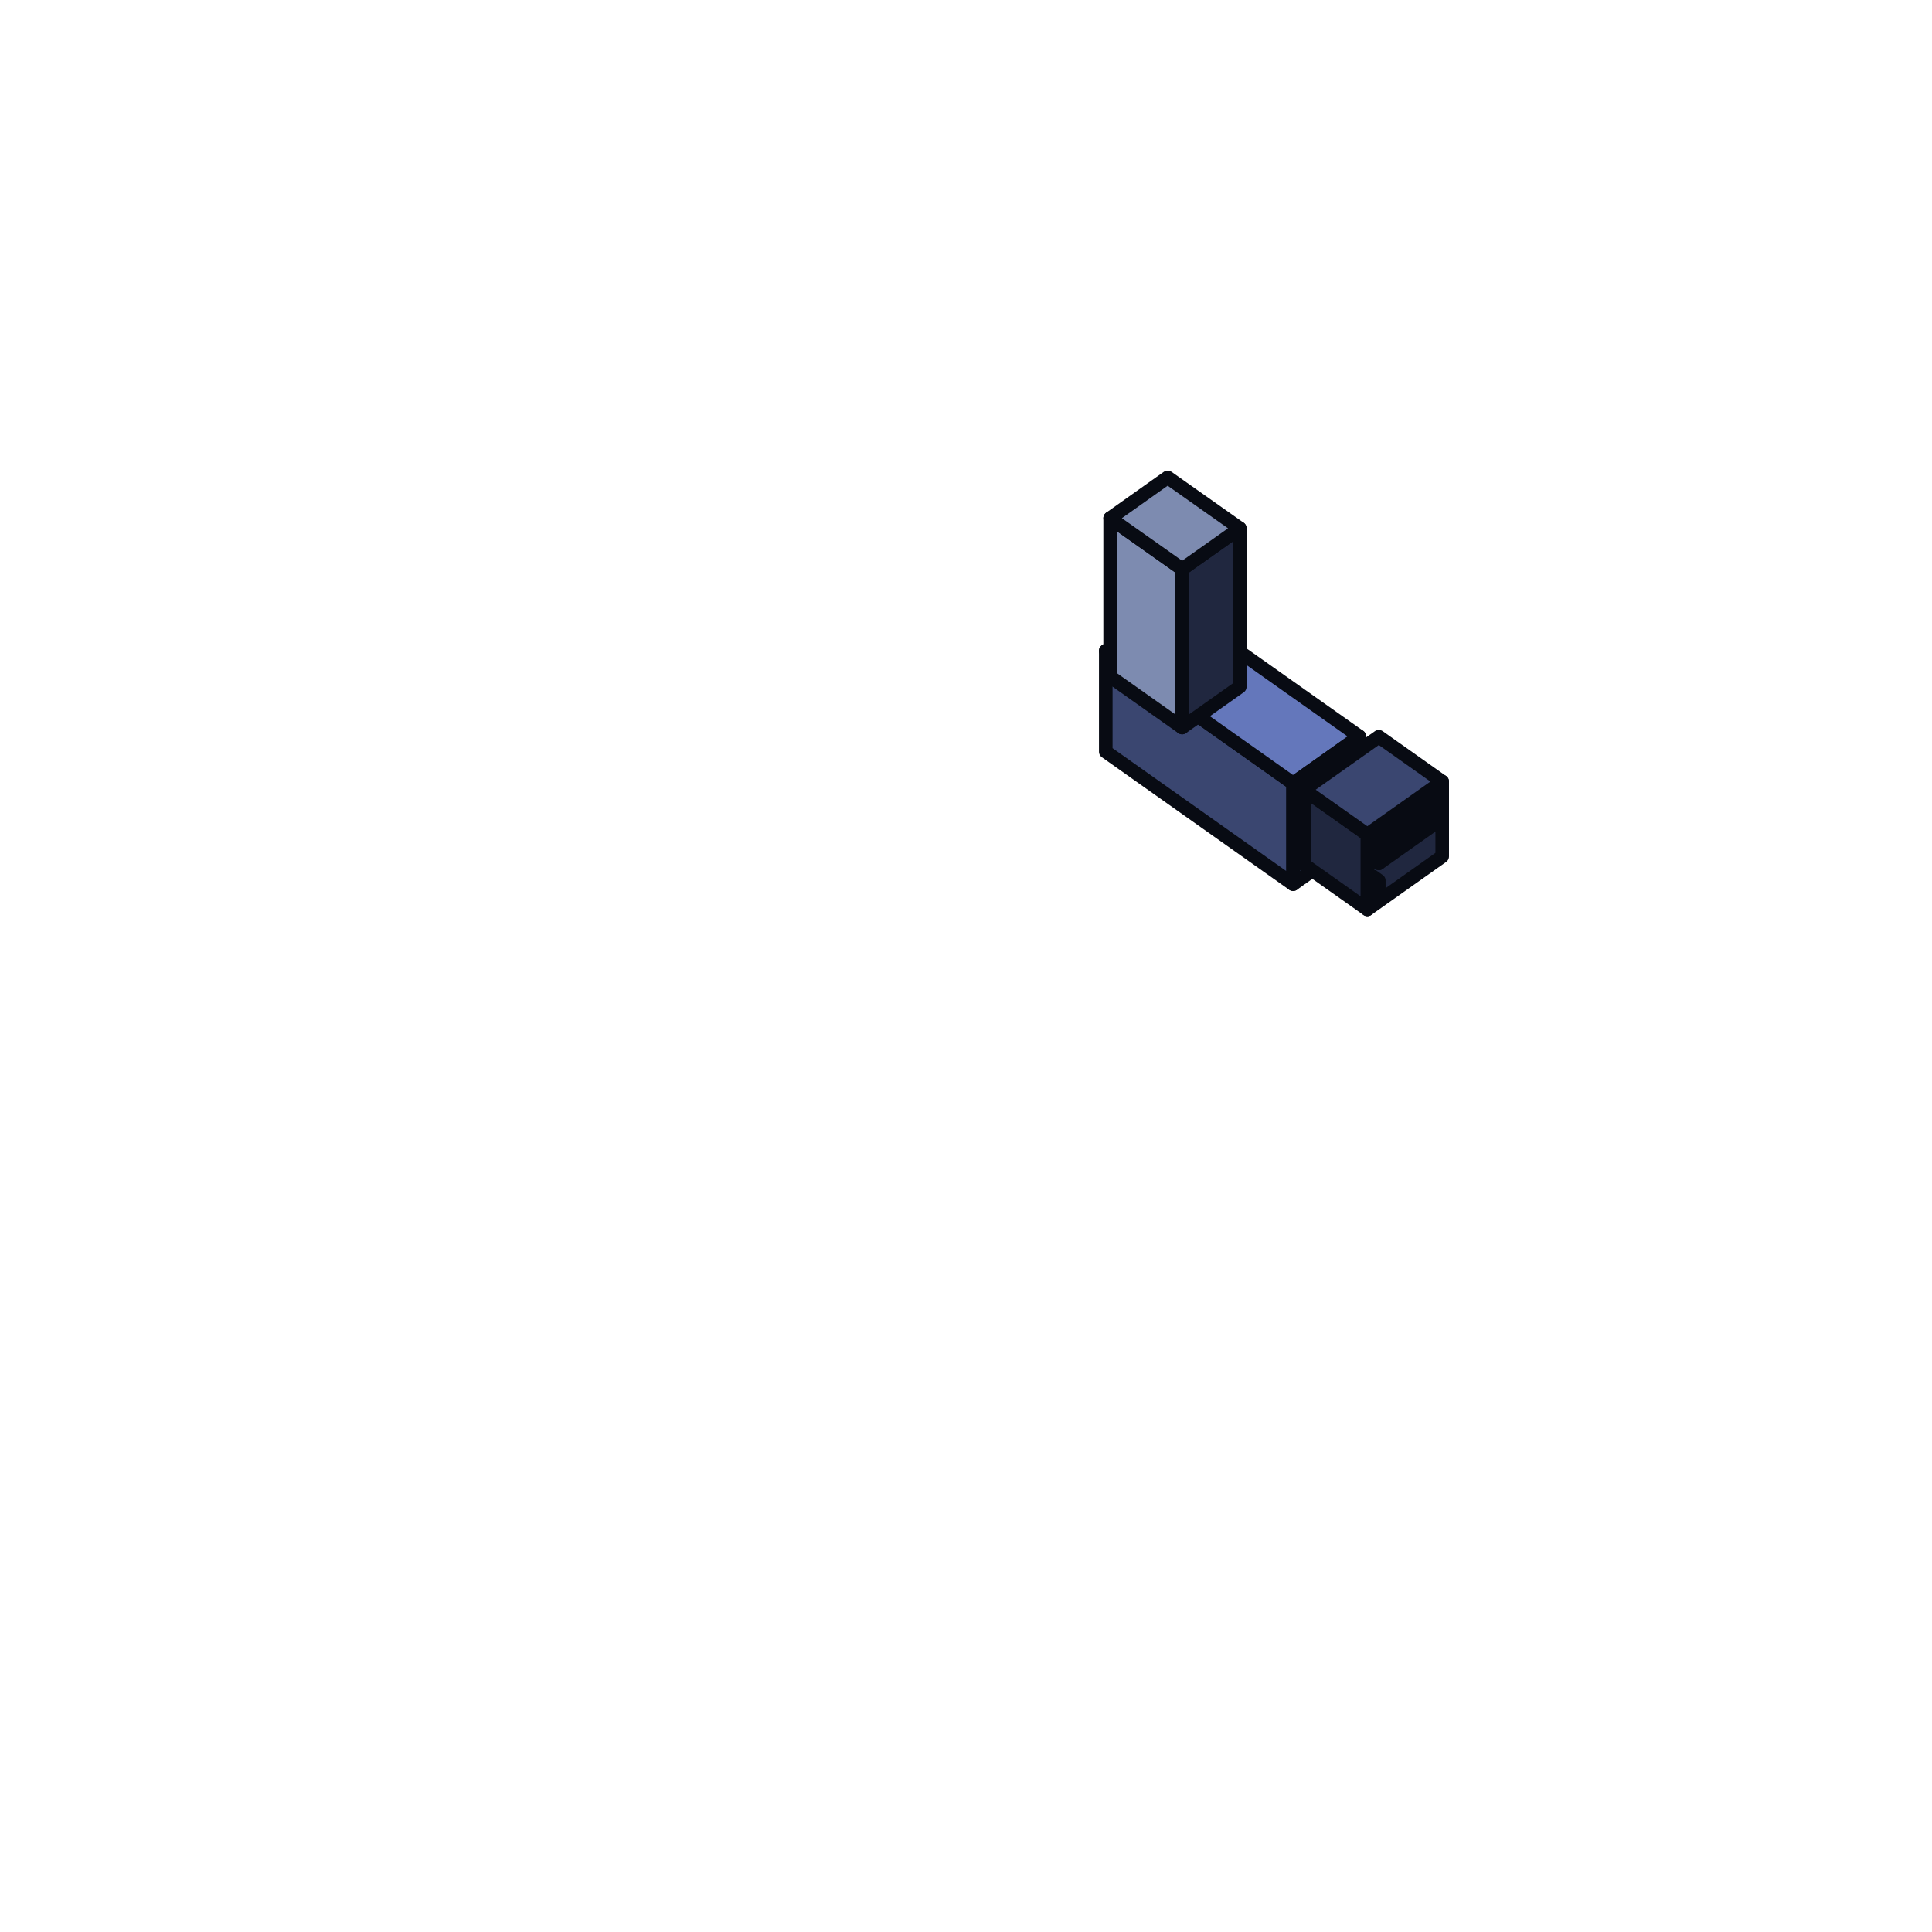
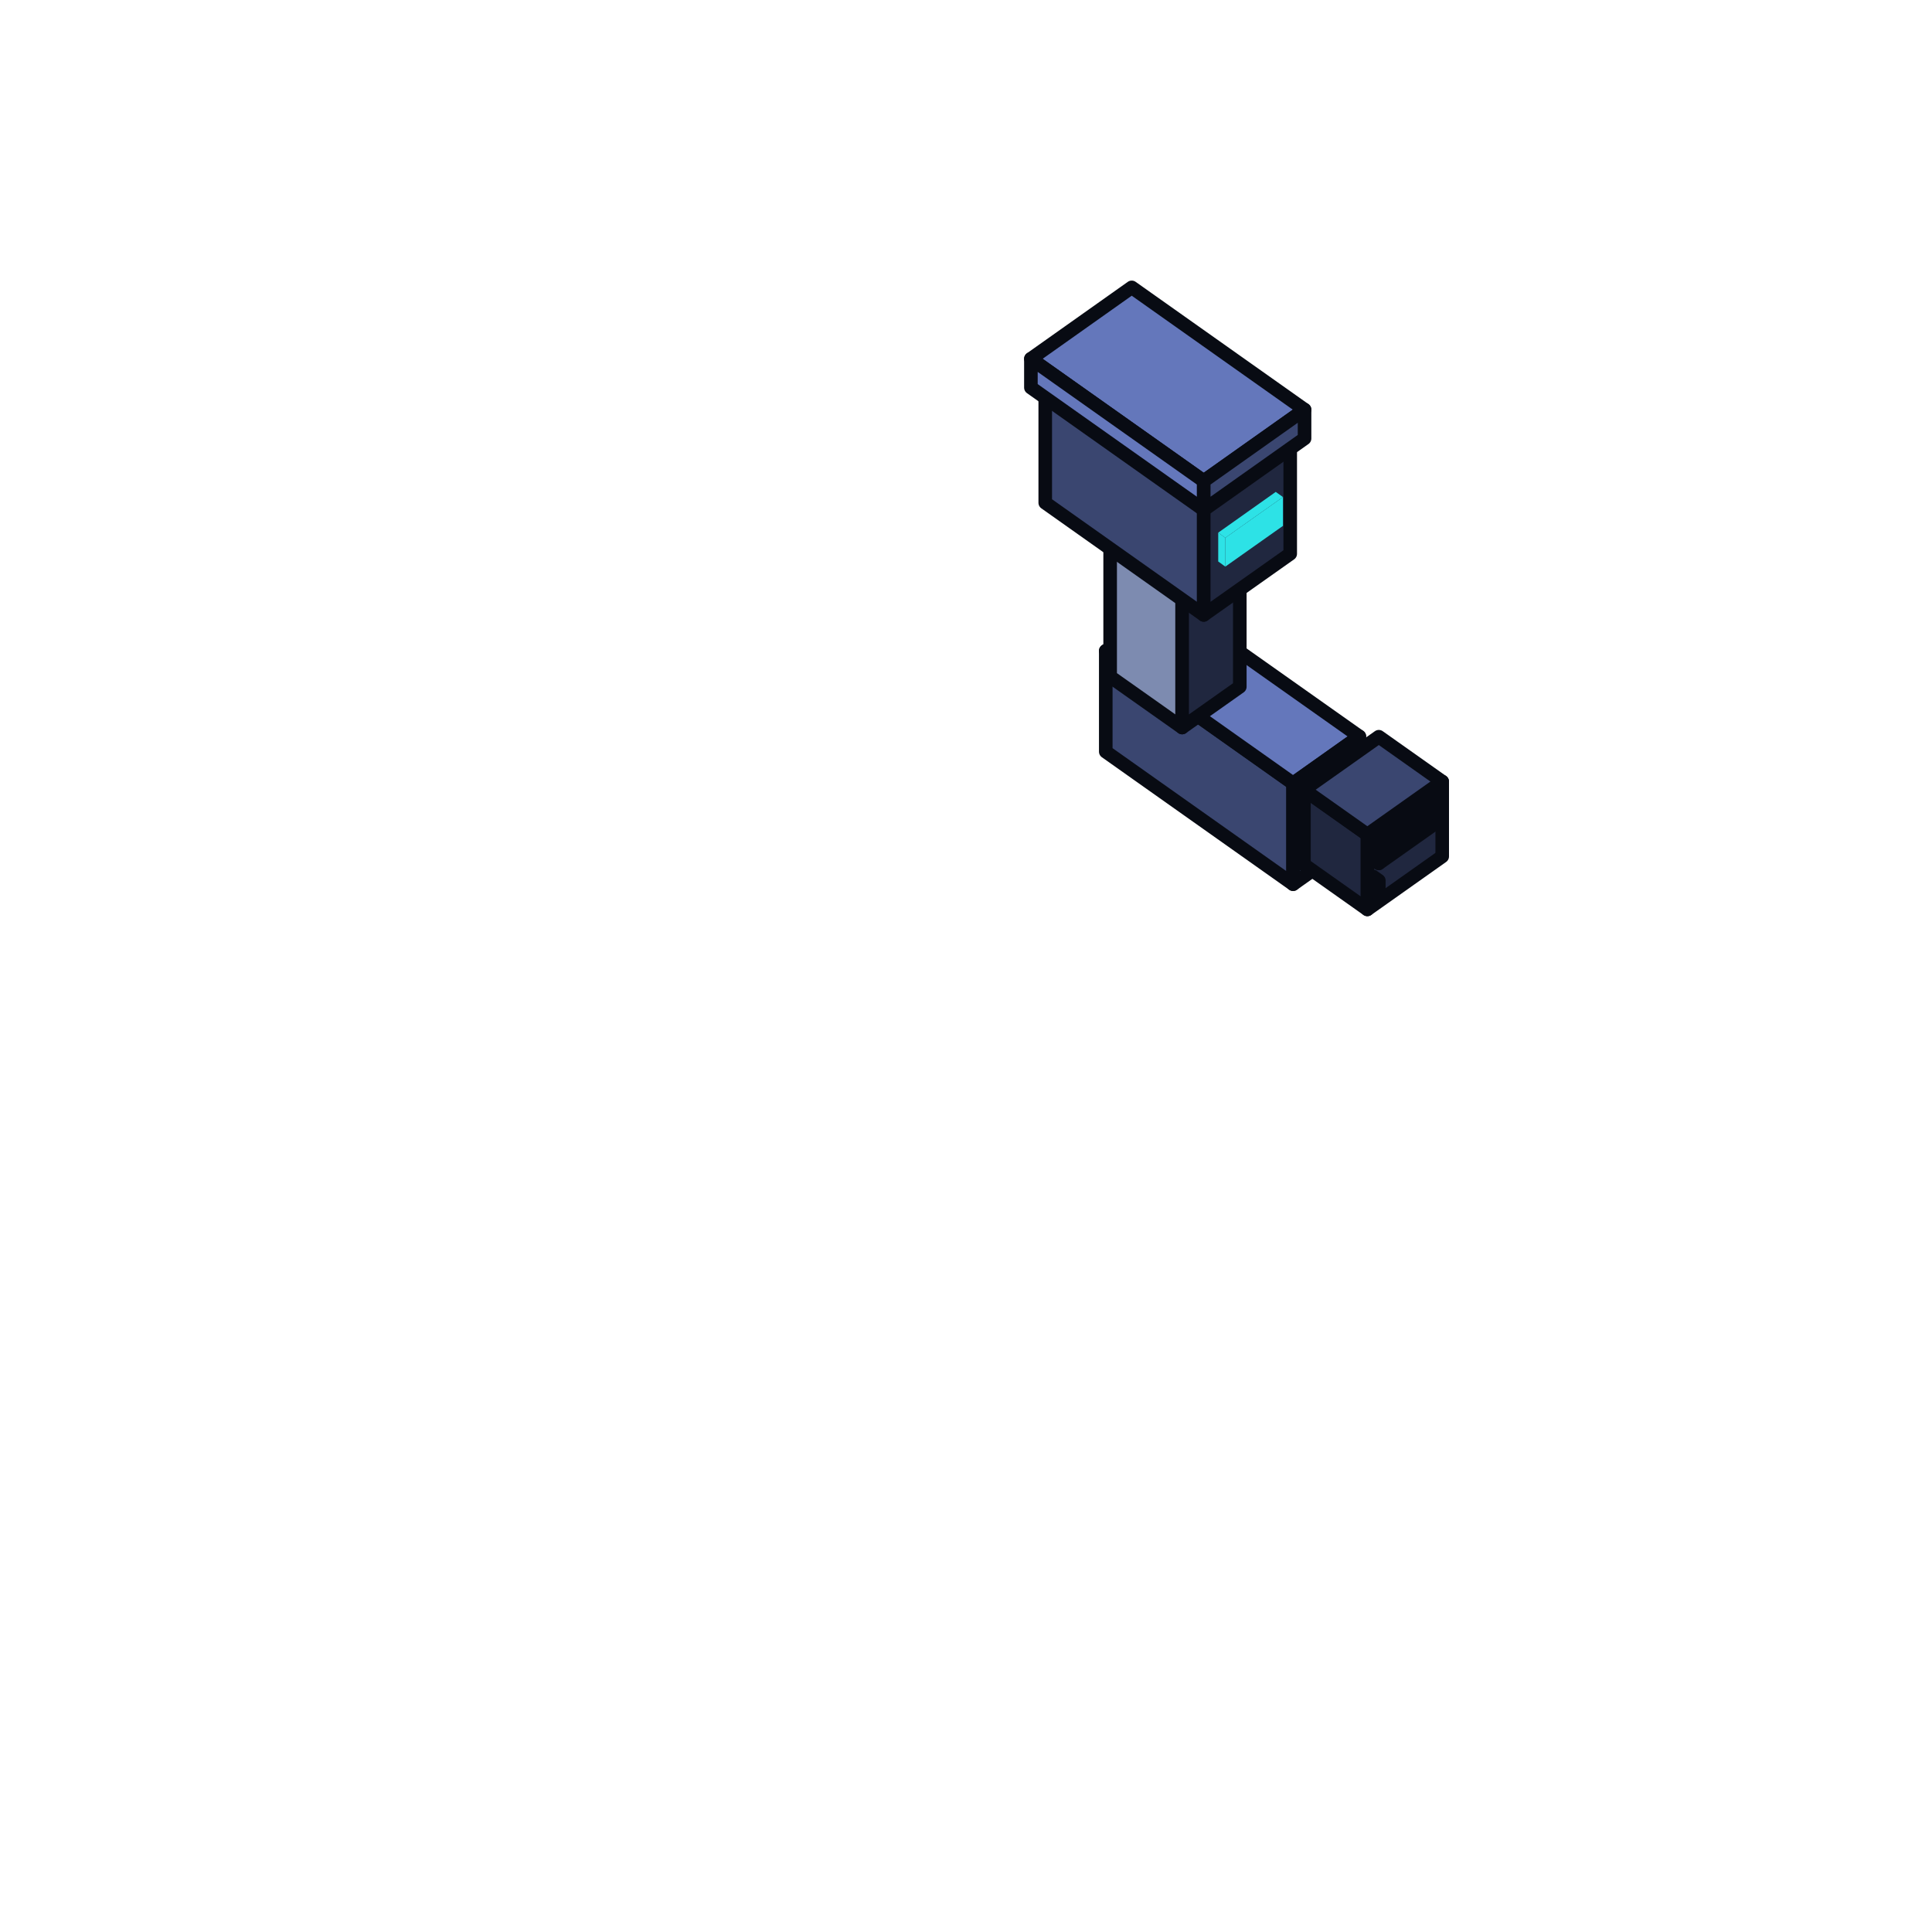
<svg xmlns="http://www.w3.org/2000/svg" viewBox="0 0 128 128" width="128" height="128" data-part-id="scout_body" data-type="body" data-direction="east">
  <g stroke="#080b13" stroke-width="0.9" stroke-linejoin="round">
    <path d="M83.86 48.7 L88.63 52.07 L88.63 50.64 L83.86 47.27 Z" fill="#2de2e6" stroke="none" />
    <path d="M83.86 47.27 L88.63 50.64 L89.11 50.3 L84.33 46.93 Z" fill="#2de2e6" stroke="none" />
    <path d="M88.63 52.07 L89.11 51.74 L89.11 50.3 L88.63 50.64 Z" fill="#2de2e6" stroke="none" />
    <path d="M73.26 49.8 L85.67 58.58 L85.67 51.9 L73.26 43.12 Z" fill="#3a4670" />
    <path d="M73.26 43.12 L85.67 51.9 L90.06 48.79 L77.65 40.02 Z" fill="#6477bb" />
    <path d="M73.55 44.83 L78.32 48.2 L78.32 37.7 L73.55 34.33 Z" fill="#7d8bb0" />
    <path d="M78.32 48.2 L82.14 45.5 L82.14 35.0 L78.32 37.7 Z" fill="#20273f" />
    <path d="M85.67 58.58 L90.06 55.47 L90.06 48.79 L85.67 51.9 Z" fill="#20273f" />
    <path d="M73.55 34.33 L78.32 37.7 L82.14 35.0 L77.36 31.63 Z" fill="#7d8bb0" />
    <path d="M91.35 59.3 L95.55 56.33 L95.55 55.37 L91.35 58.34 Z" fill="#3a4670" />
    <path d="M90.97 58.07 L91.35 58.34 L95.55 55.37 L95.17 55.1 Z" fill="#6477bb" />
    <path d="M90.59 60.25 L95.55 56.74 L95.55 51.78 L90.59 55.29 Z" fill="#20273f" />
    <path d="M86.39 57.28 L90.59 60.25 L90.59 55.29 L86.39 52.32 Z" fill="#20273f" />
    <path d="M86.39 52.32 L90.59 55.29 L95.55 51.78 L91.35 48.81 Z" fill="#3a4670" />
    <path d="M90.97 59.03 L91.35 59.3 L91.35 58.34 L90.97 58.07 Z" fill="#6477bb" />
    <path d="M91.35 57.2 L95.55 54.23 L95.55 53.27 L91.35 56.24 Z" fill="#3a4670" />
    <path d="M90.97 55.97 L91.35 56.24 L95.55 53.27 L95.17 53.0 Z" fill="#6477bb" />
    <path d="M90.97 56.93 L91.35 57.2 L91.35 56.24 L90.97 55.97 Z" fill="#6477bb" />
+     <path d="M69.25 33.31 L79.75 40.74 L79.75 33.1 L69.25 25.68 Z" fill="#3a4670" />
+     <path d="M69.25 25.68 L79.75 33.1 L85.48 29.05 L74.98 21.63 Z" fill="#6477bb" />
+     <path d="M79.75 40.74 L85.48 36.69 L85.48 29.05 L79.75 33.1 Z" fill="#20273f" />
+     <path d="M68.3 23.77 L79.75 31.87 L86.43 27.14 L74.98 19.04 Z" fill="#6477bb" />
+     <path d="M81.18 37.54 L85.0 34.84 L85.0 32.93 L81.18 35.63 Z" fill="#2de2e6" stroke="none" />
+     <path d="M80.71 35.29 L81.18 35.63 L85.0 32.93 L84.52 32.59 Z" fill="#2de2e6" stroke="none" />
+     <path d="M80.71 37.2 L81.18 37.54 L81.18 35.63 L80.71 35.29 Z" fill="#2de2e6" stroke="none" />
+     <path d="M68.3 25.68 L79.75 33.78 L79.75 31.87 L68.3 23.77 Z" fill="#6477bb" />
+     <path d="M79.75 33.78 L86.43 29.05 L86.43 27.14 L79.75 31.87 Z" fill="#3a4670" />
  </g>
</svg>
